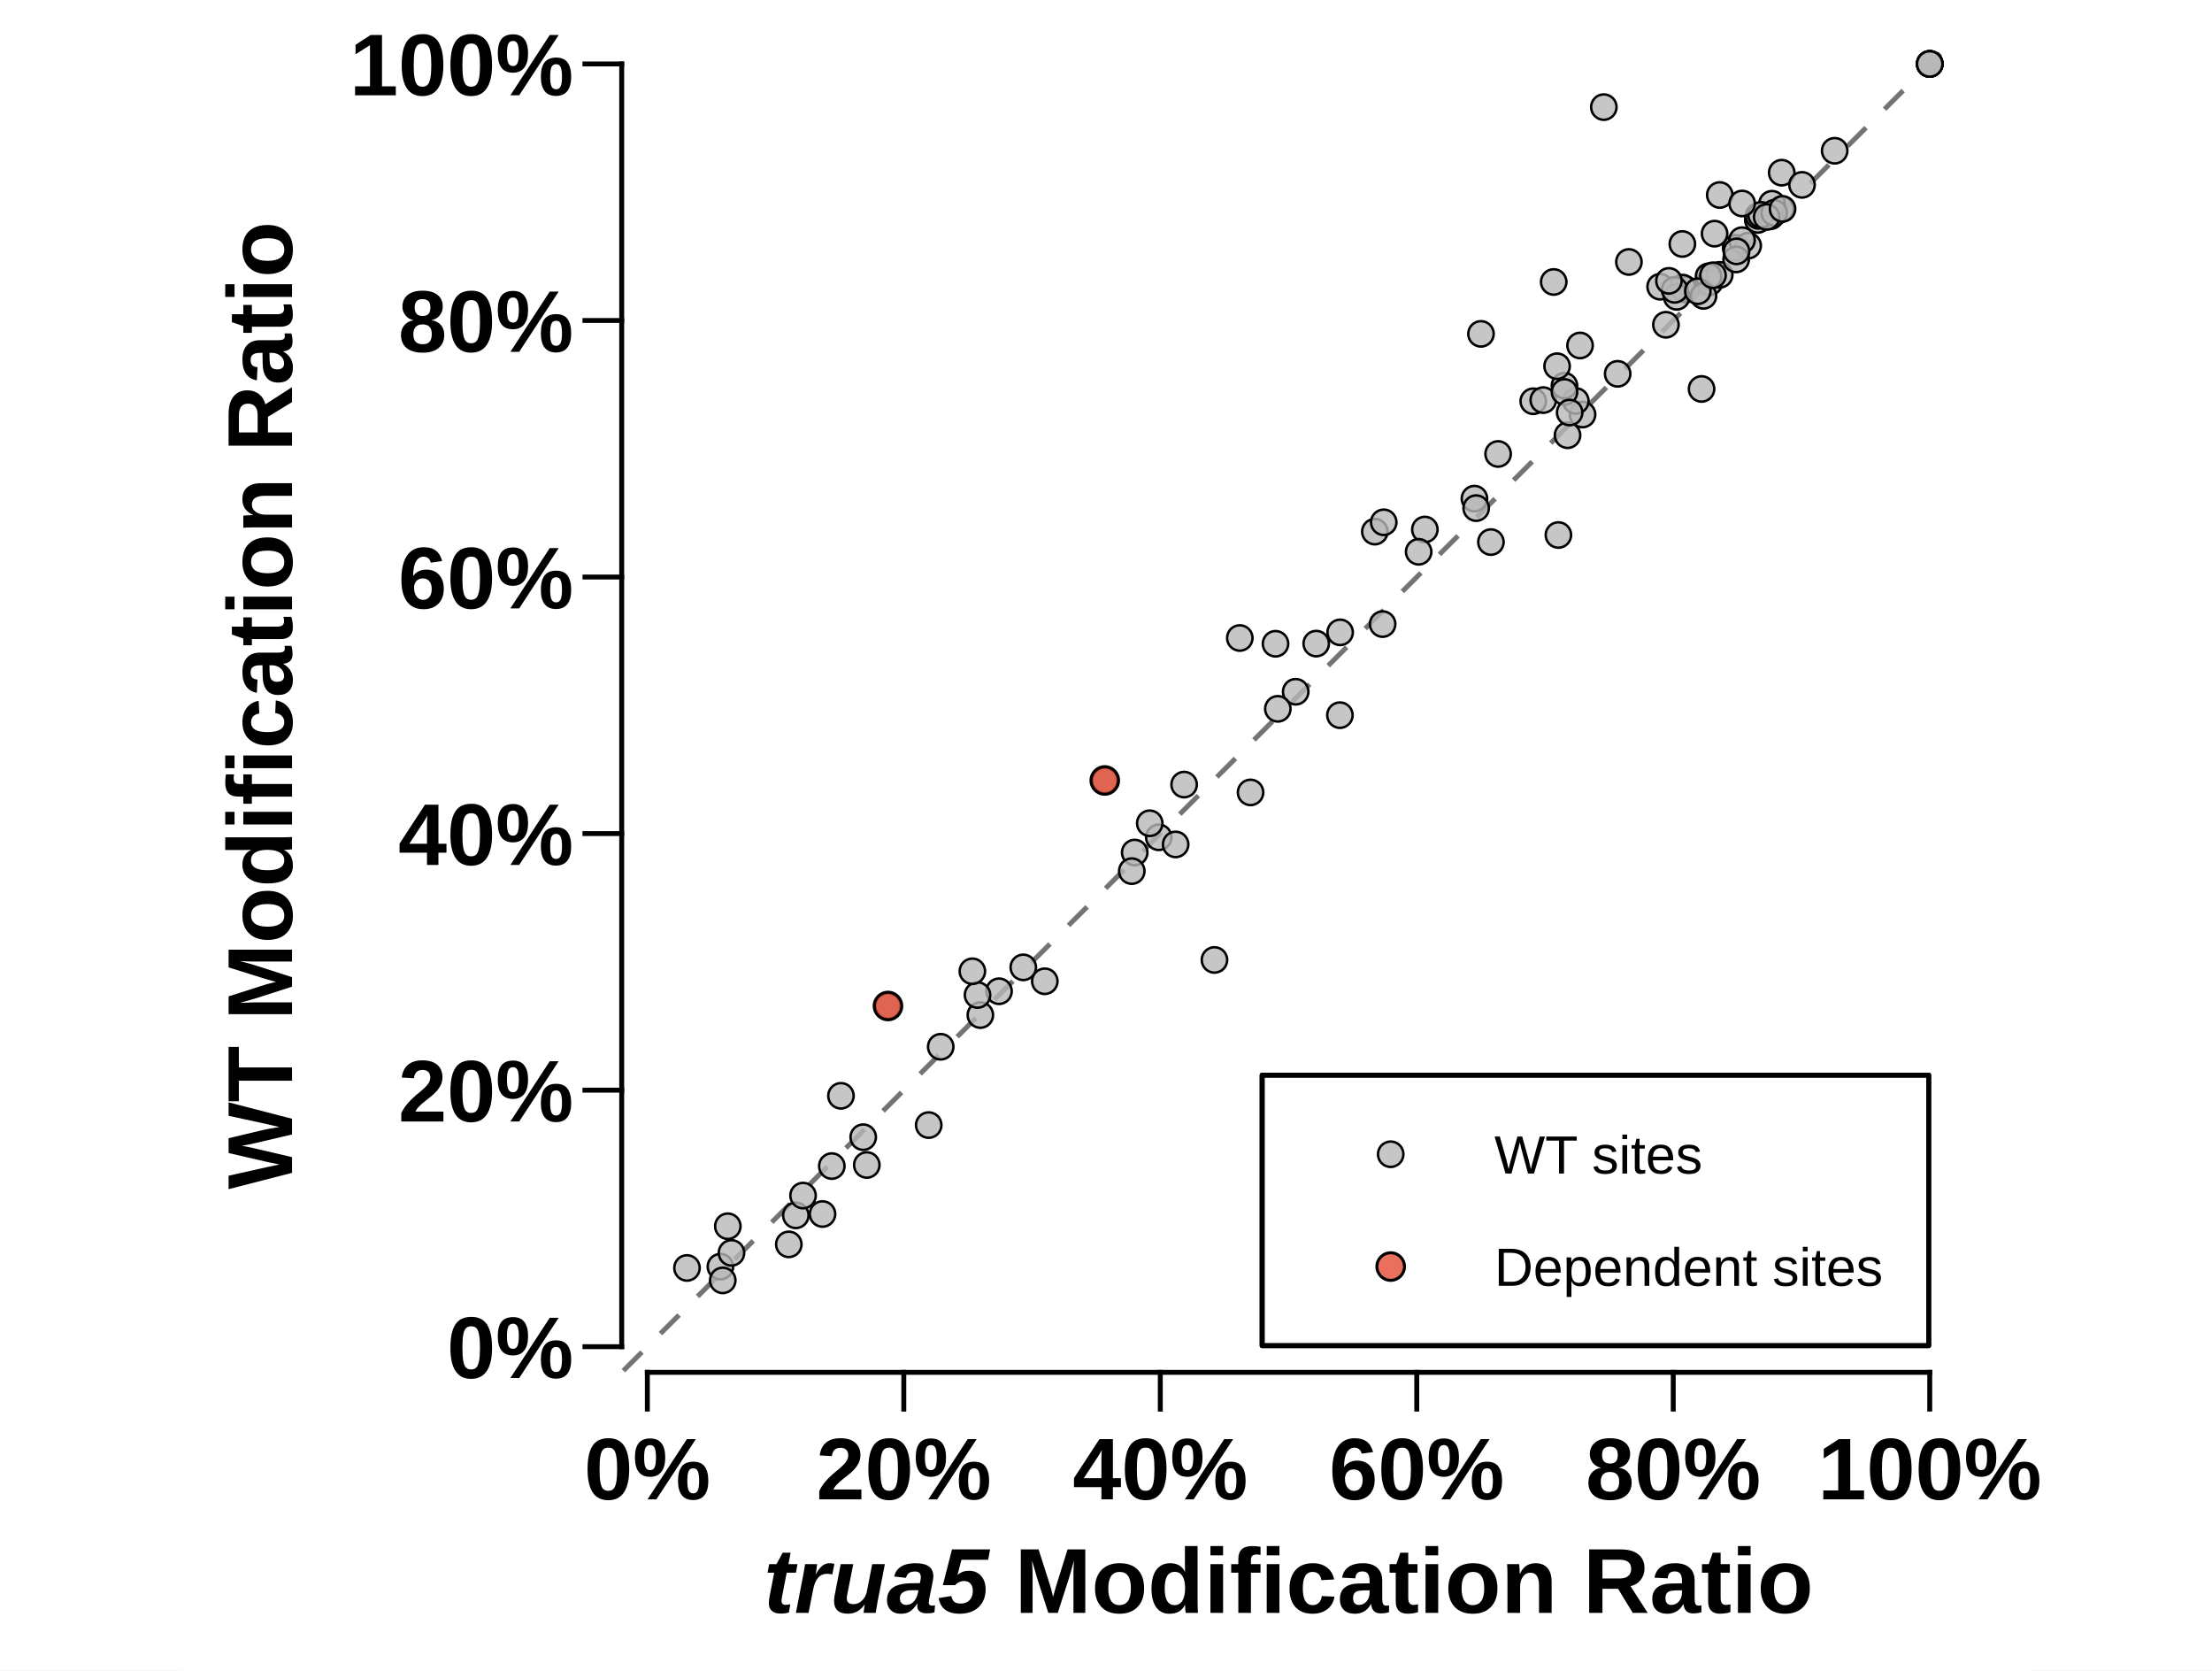
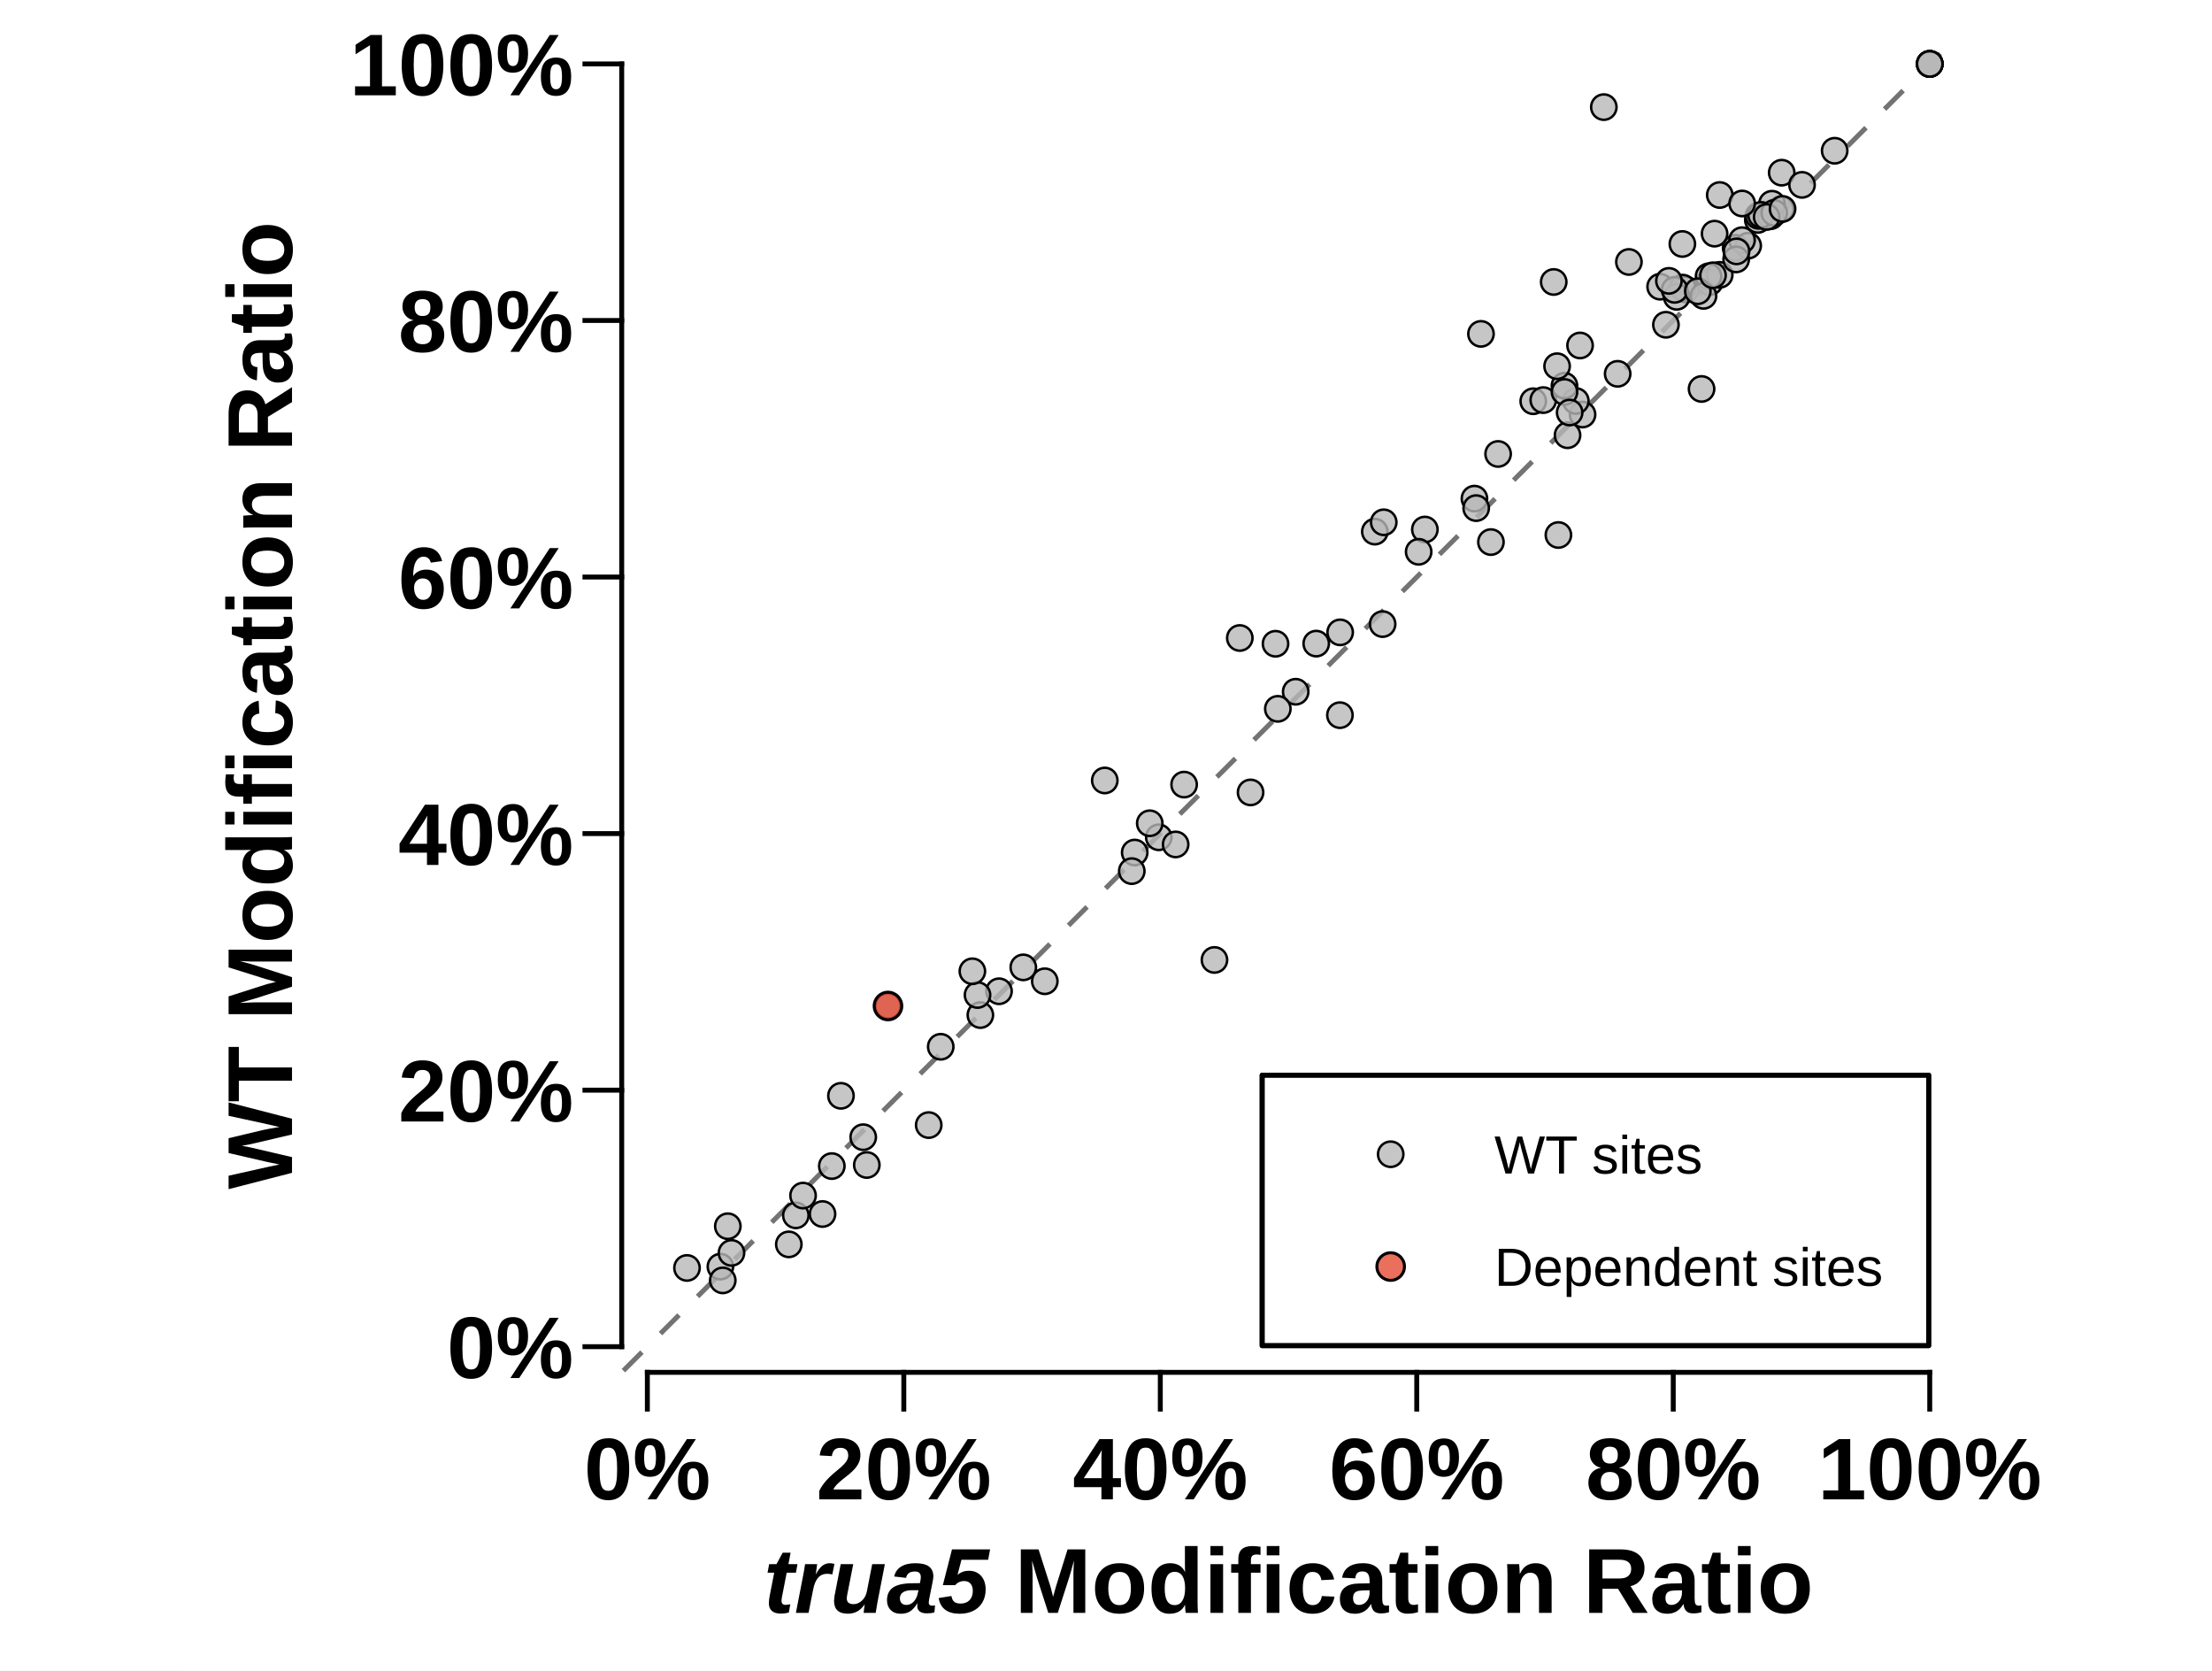
<svg xmlns="http://www.w3.org/2000/svg" width="576.00pt" height="434.88pt" viewBox="0 0 576.00 434.88">
  <g class="svglite">
    <defs>
      <style type="text/css">
    .svglite line, .svglite polyline, .svglite polygon, .svglite path, .svglite rect, .svglite circle {
      fill: none;
      stroke: #000000;
      stroke-linecap: round;
      stroke-linejoin: round;
      stroke-miterlimit: 10.00;
    }
    .svglite text {
      white-space: pre;
    }
    .svglite g.glyphgroup path {
      fill: inherit;
      stroke: none;
    }
  </style>
    </defs>
    <rect width="100%" height="100%" style="stroke: none; fill: #FFFFFF;" />
    <defs>
      <clipPath id="cpMC4wMHw1NzYuMDB8MC4wMHw0MzQuODg=">
        <rect x="0.00" y="0.00" width="576.00" height="434.88" />
      </clipPath>
    </defs>
    <g clip-path="url(#cpMC4wMHw1NzYuMDB8MC4wMHw0MzQuODg=)">
</g>
    <defs>
      <clipPath id="cpNDYuOTB8NTI5LjEwfDAuMDB8NDM0Ljg4">
        <rect x="46.90" y="0.00" width="482.20" height="434.88" />
      </clipPath>
    </defs>
    <g clip-path="url(#cpNDYuOTB8NTI5LjEwfDAuMDB8NDM0Ljg4)">
      <rect x="46.90" y="-0" width="482.20" height="434.88" style="stroke-width: 3.66; stroke: none; fill: #FFFFFF;" />
    </g>
    <g clip-path="url(#cpMC4wMHw1NzYuMDB8MC4wMHw0MzQuODg=)">
</g>
    <defs>
      <clipPath id="cpMTYxLjg5fDUwOS4xN3w5Ljk2fDM1Ny4yNQ==">
        <rect x="161.89" y="9.96" width="347.29" height="347.29" />
      </clipPath>
    </defs>
    <g clip-path="url(#cpMTYxLjg5fDUwOS4xN3w5Ljk2fDM1Ny4yNQ==)">
      <rect x="161.89" y="9.96" width="347.29" height="347.29" style="stroke-width: 3.66; stroke: none;" />
      <line x1="-185.40" y1="704.54" x2="856.46" y2="-337.32" style="stroke-width: 1.28; stroke: #737373; stroke-dasharray: 6.83,6.83; stroke-linecap: butt;" />
      <circle cx="272.06" cy="255.44" r="3.31" style="stroke-width: 0.64; fill: #B8B8B8; fill-opacity: 0.80;" />
      <circle cx="432.29" cy="74.63" r="3.31" style="stroke-width: 0.64; fill: #B8B8B8; fill-opacity: 0.80;" />
      <circle cx="463.95" cy="44.95" r="3.31" style="stroke-width: 0.64; fill: #B8B8B8; fill-opacity: 0.80;" />
      <circle cx="255.28" cy="264.24" r="3.31" style="stroke-width: 0.64; fill: #B8B8B8; fill-opacity: 0.80;" />
      <circle cx="187.59" cy="329.73" r="3.31" style="stroke-width: 0.64; fill: #B8B8B8; fill-opacity: 0.80;" />
      <circle cx="358.00" cy="138.39" r="3.31" style="stroke-width: 0.64; fill: #B8B8B8; fill-opacity: 0.80;" />
+       <circle cx="287.68" cy="203.17" r="3.31" style="stroke-width: 0.64; fill: #B8B8B8; fill-opacity: 0.80;" />
      <circle cx="325.64" cy="206.28" r="3.31" style="stroke-width: 0.64; fill: #B8B8B8; fill-opacity: 0.80;" />
      <circle cx="218.98" cy="285.26" r="3.31" style="stroke-width: 0.64; fill: #B8B8B8; fill-opacity: 0.80;" />
      <circle cx="266.46" cy="251.82" r="3.31" style="stroke-width: 0.64; fill: #B8B8B8; fill-opacity: 0.80;" />
      <circle cx="457.73" cy="57.25" r="3.31" style="stroke-width: 0.64; fill: #B8B8B8; fill-opacity: 0.80;" />
      <circle cx="445.19" cy="73.47" r="3.31" style="stroke-width: 0.64; fill: #B8B8B8; fill-opacity: 0.80;" />
      <circle cx="438.99" cy="75.36" r="3.31" style="stroke-width: 0.64; fill: #B8B8B8; fill-opacity: 0.80;" />
      <circle cx="295.47" cy="221.93" r="3.31" style="stroke-width: 0.64; fill: #B8B8B8; fill-opacity: 0.80;" />
      <circle cx="405.80" cy="139.27" r="3.31" style="stroke-width: 0.64; fill: #B8B8B8; fill-opacity: 0.80;" />
      <circle cx="502.50" cy="16.64" r="3.31" style="stroke-width: 0.64; fill: #B8B8B8; fill-opacity: 0.80;" />
      <circle cx="301.74" cy="217.96" r="3.31" style="stroke-width: 0.64; fill: #B8B8B8; fill-opacity: 0.80;" />
      <circle cx="348.97" cy="164.61" r="3.31" style="stroke-width: 0.64; fill: #B8B8B8; fill-opacity: 0.80;" />
      <circle cx="205.40" cy="323.93" r="3.31" style="stroke-width: 0.64; fill: #B8B8B8; fill-opacity: 0.80;" />
      <circle cx="316.24" cy="249.89" r="3.31" style="stroke-width: 0.64; fill: #B8B8B8; fill-opacity: 0.80;" />
      <circle cx="463.72" cy="54.45" r="3.31" style="stroke-width: 0.64; fill: #B8B8B8; fill-opacity: 0.80;" />
      <circle cx="477.74" cy="39.24" r="3.31" style="stroke-width: 0.64; fill: #B8B8B8; fill-opacity: 0.80;" />
      <circle cx="438.17" cy="74.87" r="3.31" style="stroke-width: 0.64; fill: #B8B8B8; fill-opacity: 0.80;" />
      <circle cx="436.61" cy="77.27" r="3.31" style="stroke-width: 0.64; fill: #B8B8B8; fill-opacity: 0.80;" />
      <circle cx="421.23" cy="97.31" r="3.31" style="stroke-width: 0.64; fill: #B8B8B8; fill-opacity: 0.80;" />
      <circle cx="244.96" cy="272.49" r="3.31" style="stroke-width: 0.64; fill: #B8B8B8; fill-opacity: 0.80;" />
      <circle cx="360.32" cy="135.96" r="3.31" style="stroke-width: 0.64; fill: #B8B8B8; fill-opacity: 0.80;" />
      <circle cx="371.03" cy="137.84" r="3.31" style="stroke-width: 0.64; fill: #B8B8B8; fill-opacity: 0.80;" />
      <circle cx="260.14" cy="258.04" r="3.31" style="stroke-width: 0.64; fill: #B8B8B8; fill-opacity: 0.80;" />
      <circle cx="408.18" cy="113.30" r="3.31" style="stroke-width: 0.64; fill: #B8B8B8; fill-opacity: 0.80;" />
      <circle cx="299.39" cy="214.31" r="3.31" style="stroke-width: 0.64; fill: #B8B8B8; fill-opacity: 0.80;" />
      <circle cx="383.94" cy="129.80" r="3.31" style="stroke-width: 0.64; fill: #B8B8B8; fill-opacity: 0.80;" />
      <circle cx="189.52" cy="319.21" r="3.31" style="stroke-width: 0.64; fill: #B8B8B8; fill-opacity: 0.80;" />
      <circle cx="342.74" cy="167.54" r="3.31" style="stroke-width: 0.64; fill: #B8B8B8; fill-opacity: 0.80;" />
      <circle cx="399.25" cy="104.45" r="3.31" style="stroke-width: 0.64; fill: #B8B8B8; fill-opacity: 0.80;" />
      <circle cx="225.71" cy="303.27" r="3.31" style="stroke-width: 0.64; fill: #B8B8B8; fill-opacity: 0.80;" />
      <circle cx="348.91" cy="186.17" r="3.31" style="stroke-width: 0.64; fill: #B8B8B8; fill-opacity: 0.80;" />
      <circle cx="447.81" cy="71.55" r="3.31" style="stroke-width: 0.64; fill: #B8B8B8; fill-opacity: 0.80;" />
      <circle cx="443.08" cy="101.25" r="3.31" style="stroke-width: 0.64; fill: #B8B8B8; fill-opacity: 0.80;" />
      <circle cx="457.90" cy="56.19" r="3.31" style="stroke-width: 0.64; fill: #B8B8B8; fill-opacity: 0.80;" />
      <circle cx="412.09" cy="107.91" r="3.31" style="stroke-width: 0.64; fill: #B8B8B8; fill-opacity: 0.80;" />
      <circle cx="502.50" cy="16.64" r="3.31" style="stroke-width: 0.64; fill: #B8B8B8; fill-opacity: 0.80;" />
      <circle cx="461.07" cy="56.28" r="3.31" style="stroke-width: 0.64; fill: #B8B8B8; fill-opacity: 0.80;" />
      <circle cx="188.20" cy="333.31" r="3.31" style="stroke-width: 0.64; fill: #B8B8B8; fill-opacity: 0.80;" />
      <circle cx="444.91" cy="71.93" r="3.31" style="stroke-width: 0.64; fill: #B8B8B8; fill-opacity: 0.80;" />
      <circle cx="451.96" cy="64.52" r="3.31" style="stroke-width: 0.64; fill: #B8B8B8; fill-opacity: 0.80;" />
      <circle cx="214.18" cy="316.03" r="3.31" style="stroke-width: 0.64; fill: #B8B8B8; fill-opacity: 0.80;" />
      <circle cx="388.23" cy="141.11" r="3.31" style="stroke-width: 0.64; fill: #B8B8B8; fill-opacity: 0.80;" />
      <circle cx="436.07" cy="75.45" r="3.31" style="stroke-width: 0.64; fill: #B8B8B8; fill-opacity: 0.80;" />
      <circle cx="446.47" cy="60.82" r="3.31" style="stroke-width: 0.64; fill: #B8B8B8; fill-opacity: 0.80;" />
      <circle cx="294.71" cy="226.77" r="3.31" style="stroke-width: 0.64; fill: #B8B8B8; fill-opacity: 0.80;" />
      <circle cx="404.58" cy="73.40" r="3.31" style="stroke-width: 0.64; fill: #B8B8B8; fill-opacity: 0.80;" />
      <circle cx="322.84" cy="166.08" r="3.31" style="stroke-width: 0.64; fill: #B8B8B8; fill-opacity: 0.80;" />
      <circle cx="417.63" cy="27.88" r="3.31" style="stroke-width: 0.64; fill: #B8B8B8; fill-opacity: 0.80;" />
      <circle cx="502.50" cy="16.64" r="3.31" style="stroke-width: 0.64; fill: #B8B8B8; fill-opacity: 0.80;" />
      <circle cx="306.13" cy="219.82" r="3.31" style="stroke-width: 0.64; fill: #B8B8B8; fill-opacity: 0.80;" />
      <circle cx="461.42" cy="53.03" r="3.31" style="stroke-width: 0.64; fill: #B8B8B8; fill-opacity: 0.80;" />
      <circle cx="369.41" cy="143.64" r="3.31" style="stroke-width: 0.64; fill: #B8B8B8; fill-opacity: 0.80;" />
      <circle cx="410.35" cy="104.38" r="3.31" style="stroke-width: 0.64; fill: #B8B8B8; fill-opacity: 0.80;" />
      <circle cx="455.22" cy="63.95" r="3.31" style="stroke-width: 0.64; fill: #B8B8B8; fill-opacity: 0.80;" />
      <circle cx="254.54" cy="259.02" r="3.31" style="stroke-width: 0.64; fill: #B8B8B8; fill-opacity: 0.80;" />
      <circle cx="308.34" cy="204.24" r="3.31" style="stroke-width: 0.64; fill: #B8B8B8; fill-opacity: 0.80;" />
      <circle cx="433.80" cy="84.54" r="3.31" style="stroke-width: 0.64; fill: #B8B8B8; fill-opacity: 0.80;" />
      <circle cx="458.57" cy="55.93" r="3.31" style="stroke-width: 0.64; fill: #B8B8B8; fill-opacity: 0.80;" />
      <circle cx="253.20" cy="252.84" r="3.31" style="stroke-width: 0.64; fill: #B8B8B8; fill-opacity: 0.80;" />
      <circle cx="385.64" cy="86.91" r="3.31" style="stroke-width: 0.64; fill: #B8B8B8; fill-opacity: 0.80;" />
      <circle cx="207.23" cy="316.38" r="3.31" style="stroke-width: 0.64; fill: #B8B8B8; fill-opacity: 0.80;" />
      <circle cx="332.14" cy="167.58" r="3.31" style="stroke-width: 0.64; fill: #B8B8B8; fill-opacity: 0.80;" />
      <circle cx="469.24" cy="48.12" r="3.31" style="stroke-width: 0.64; fill: #B8B8B8; fill-opacity: 0.80;" />
      <circle cx="360.03" cy="162.46" r="3.31" style="stroke-width: 0.64; fill: #B8B8B8; fill-opacity: 0.80;" />
      <circle cx="453.62" cy="62.52" r="3.31" style="stroke-width: 0.64; fill: #B8B8B8; fill-opacity: 0.80;" />
      <circle cx="502.50" cy="16.64" r="3.31" style="stroke-width: 0.64; fill: #B8B8B8; fill-opacity: 0.80;" />
      <circle cx="384.39" cy="132.27" r="3.31" style="stroke-width: 0.64; fill: #B8B8B8; fill-opacity: 0.80;" />
      <circle cx="337.39" cy="180.07" r="3.31" style="stroke-width: 0.64; fill: #B8B8B8; fill-opacity: 0.80;" />
      <circle cx="462.00" cy="55.41" r="3.31" style="stroke-width: 0.64; fill: #B8B8B8; fill-opacity: 0.80;" />
      <circle cx="502.50" cy="16.64" r="3.31" style="stroke-width: 0.64; fill: #B8B8B8; fill-opacity: 0.80;" />
      <circle cx="443.59" cy="77.02" r="3.31" style="stroke-width: 0.64; fill: #B8B8B8; fill-opacity: 0.80;" />
      <circle cx="407.38" cy="100.40" r="3.31" style="stroke-width: 0.64; fill: #B8B8B8; fill-opacity: 0.80;" />
      <circle cx="401.86" cy="104.15" r="3.31" style="stroke-width: 0.64; fill: #B8B8B8; fill-opacity: 0.80;" />
      <circle cx="411.44" cy="89.93" r="3.31" style="stroke-width: 0.64; fill: #B8B8B8; fill-opacity: 0.80;" />
      <circle cx="390.10" cy="118.17" r="3.31" style="stroke-width: 0.64; fill: #B8B8B8; fill-opacity: 0.80;" />
      <circle cx="405.46" cy="95.33" r="3.31" style="stroke-width: 0.64; fill: #B8B8B8; fill-opacity: 0.80;" />
      <circle cx="407.39" cy="102.03" r="3.31" style="stroke-width: 0.64; fill: #B8B8B8; fill-opacity: 0.80;" />
      <circle cx="438.08" cy="63.51" r="3.31" style="stroke-width: 0.64; fill: #B8B8B8; fill-opacity: 0.80;" />
      <circle cx="424.16" cy="68.19" r="3.31" style="stroke-width: 0.64; fill: #B8B8B8; fill-opacity: 0.80;" />
      <circle cx="447.82" cy="50.76" r="3.31" style="stroke-width: 0.64; fill: #B8B8B8; fill-opacity: 0.80;" />
      <circle cx="434.58" cy="73.11" r="3.31" style="stroke-width: 0.64; fill: #B8B8B8; fill-opacity: 0.80;" />
      <circle cx="442.10" cy="75.81" r="3.31" style="stroke-width: 0.64; fill: #B8B8B8; fill-opacity: 0.80;" />
      <circle cx="460.04" cy="56.48" r="3.31" style="stroke-width: 0.64; fill: #B8B8B8; fill-opacity: 0.80;" />
      <circle cx="446.06" cy="71.66" r="3.31" style="stroke-width: 0.64; fill: #B8B8B8; fill-opacity: 0.80;" />
      <circle cx="209.11" cy="311.23" r="3.31" style="stroke-width: 0.64; fill: #B8B8B8; fill-opacity: 0.80;" />
      <circle cx="216.60" cy="303.55" r="3.31" style="stroke-width: 0.64; fill: #B8B8B8; fill-opacity: 0.80;" />
      <circle cx="224.78" cy="296.03" r="3.31" style="stroke-width: 0.64; fill: #B8B8B8; fill-opacity: 0.80;" />
      <circle cx="452.09" cy="67.53" r="3.31" style="stroke-width: 0.64; fill: #B8B8B8; fill-opacity: 0.80;" />
      <circle cx="190.47" cy="326.15" r="3.31" style="stroke-width: 0.64; fill: #B8B8B8; fill-opacity: 0.80;" />
      <circle cx="453.65" cy="52.97" r="3.31" style="stroke-width: 0.64; fill: #B8B8B8; fill-opacity: 0.80;" />
      <circle cx="241.83" cy="292.88" r="3.31" style="stroke-width: 0.64; fill: #B8B8B8; fill-opacity: 0.80;" />
      <circle cx="178.89" cy="330.07" r="3.31" style="stroke-width: 0.64; fill: #B8B8B8; fill-opacity: 0.80;" />
      <circle cx="408.73" cy="107.39" r="3.31" style="stroke-width: 0.64; fill: #B8B8B8; fill-opacity: 0.80;" />
      <circle cx="332.74" cy="184.52" r="3.31" style="stroke-width: 0.64; fill: #B8B8B8; fill-opacity: 0.80;" />
      <circle cx="464.17" cy="54.38" r="3.31" style="stroke-width: 0.64; fill: #B8B8B8; fill-opacity: 0.80;" />
      <circle cx="452.19" cy="65.43" r="3.31" style="stroke-width: 0.64; fill: #B8B8B8; fill-opacity: 0.80;" />
-       <circle cx="287.68" cy="203.17" r="3.31" style="stroke-width: 0.64; fill: #B8B8B8; fill-opacity: 0.80;" />
      <circle cx="231.23" cy="261.88" r="3.31" style="stroke-width: 0.64; fill: #B8B8B8; fill-opacity: 0.80;" />
-       <circle cx="287.68" cy="203.17" r="3.59" style="stroke-width: 0.78; fill: #E64B35; fill-opacity: 0.80;" />
      <circle cx="231.23" cy="261.88" r="3.59" style="stroke-width: 0.78; fill: #E64B35; fill-opacity: 0.80;" />
    </g>
    <g clip-path="url(#cpMC4wMHw1NzYuMDB8MC4wMHw0MzQuODg=)">
      <polyline points="161.89,350.57 161.89,16.64 " style="stroke-width: 1.28; stroke-linecap: square;" />
      <text x="149.33" y="358.73" text-anchor="end" style="font-size: 22.80px; font-weight: bold; font-family: &quot;Arial&quot;;">0%</text>
      <text x="149.33" y="291.95" text-anchor="end" style="font-size: 22.80px; font-weight: bold; font-family: &quot;Arial&quot;;">20%</text>
      <text x="149.33" y="225.16" text-anchor="end" style="font-size: 22.80px; font-weight: bold; font-family: &quot;Arial&quot;;">40%</text>
      <text x="149.33" y="158.37" text-anchor="end" style="font-size: 22.80px; font-weight: bold; font-family: &quot;Arial&quot;;">60%</text>
      <text x="149.33" y="91.59" text-anchor="end" style="font-size: 22.80px; font-weight: bold; font-family: &quot;Arial&quot;;">80%</text>
      <text x="149.33" y="24.80" text-anchor="end" style="font-size: 22.80px; font-weight: bold; font-family: &quot;Arial&quot;;">100%</text>
      <polyline points="152.32,350.57 161.89,350.57 " style="stroke-width: 1.28; stroke-linecap: square;" />
      <polyline points="152.32,283.79 161.89,283.79 " style="stroke-width: 1.28; stroke-linecap: square;" />
      <polyline points="152.32,217.00 161.89,217.00 " style="stroke-width: 1.28; stroke-linecap: square;" />
      <polyline points="152.32,150.21 161.89,150.21 " style="stroke-width: 1.28; stroke-linecap: square;" />
      <polyline points="152.32,83.43 161.89,83.43 " style="stroke-width: 1.28; stroke-linecap: square;" />
      <polyline points="152.32,16.64 161.89,16.64 " style="stroke-width: 1.28; stroke-linecap: square;" />
      <polyline points="168.57,357.25 502.50,357.25 " style="stroke-width: 1.28; stroke-linecap: square;" />
      <polyline points="168.57,366.81 168.57,357.25 " style="stroke-width: 1.28; stroke-linecap: square;" />
      <polyline points="235.35,366.81 235.35,357.25 " style="stroke-width: 1.28; stroke-linecap: square;" />
      <polyline points="302.14,366.81 302.14,357.25 " style="stroke-width: 1.28; stroke-linecap: square;" />
      <polyline points="368.92,366.81 368.92,357.25 " style="stroke-width: 1.28; stroke-linecap: square;" />
      <polyline points="435.71,366.81 435.71,357.25 " style="stroke-width: 1.28; stroke-linecap: square;" />
      <polyline points="502.50,366.81 502.50,357.25 " style="stroke-width: 1.28; stroke-linecap: square;" />
      <text x="168.57" y="390.32" text-anchor="middle" style="font-size: 22.80px; font-weight: bold; font-family: &quot;Arial&quot;;">0%</text>
      <text x="235.35" y="390.32" text-anchor="middle" style="font-size: 22.80px; font-weight: bold; font-family: &quot;Arial&quot;;">20%</text>
      <text x="302.14" y="390.32" text-anchor="middle" style="font-size: 22.80px; font-weight: bold; font-family: &quot;Arial&quot;;">40%</text>
      <text x="368.92" y="390.32" text-anchor="middle" style="font-size: 22.80px; font-weight: bold; font-family: &quot;Arial&quot;;">60%</text>
      <text x="435.71" y="390.32" text-anchor="middle" style="font-size: 22.80px; font-weight: bold; font-family: &quot;Arial&quot;;">80%</text>
      <text x="502.50" y="390.32" text-anchor="middle" style="font-size: 22.80px; font-weight: bold; font-family: &quot;Arial&quot;;">100%</text>
      <text x="198.85" y="419.86" style="font-size: 24.00px; font-weight: bold; font-style: italic; font-family: &quot;Arial&quot;;">trua5</text>
      <text x="264.21" y="419.86" style="font-size: 24.00px; font-weight: bold; font-family: &quot;Arial&quot;;">Modification</text>
      <text x="412.21" y="419.86" style="font-size: 24.00px; font-weight: bold; font-family: &quot;Arial&quot;;">Ratio</text>
      <text transform="translate(76.04,183.61) rotate(-90)" text-anchor="middle" style="font-size: 24.00px; font-weight: bold; font-family: &quot;Arial&quot;;">WT Modification Ratio</text>
      <rect x="328.66" y="279.88" width="173.57" height="70.43" style="stroke-width: 1.28;" />
      <rect x="328.66" y="279.88" width="173.57" height="70.43" style="stroke-width: 1.28;" />
      <rect x="340.61" y="291.83" width="43.04" height="17.28" style="stroke-width: 3.66; stroke: none; fill: #FFFFFF;" />
      <circle cx="362.13" cy="300.47" r="3.31" style="stroke-width: 0.64; fill: #B8B8B8; fill-opacity: 0.80;" />
      <rect x="340.61" y="321.07" width="43.04" height="17.28" style="stroke-width: 3.66; stroke: none; fill: #FFFFFF;" />
      <circle cx="362.13" cy="329.71" r="3.59" style="stroke-width: 0.78; fill: #E64B35; fill-opacity: 0.80;" />
      <text x="389.13" y="305.49" style="font-size: 14.00px; font-family: &quot;Arial&quot;;">WT sites</text>
      <text x="389.13" y="334.72" style="font-size: 14.00px; font-family: &quot;Arial&quot;;">Dependent sites</text>
    </g>
  </g>
</svg>
